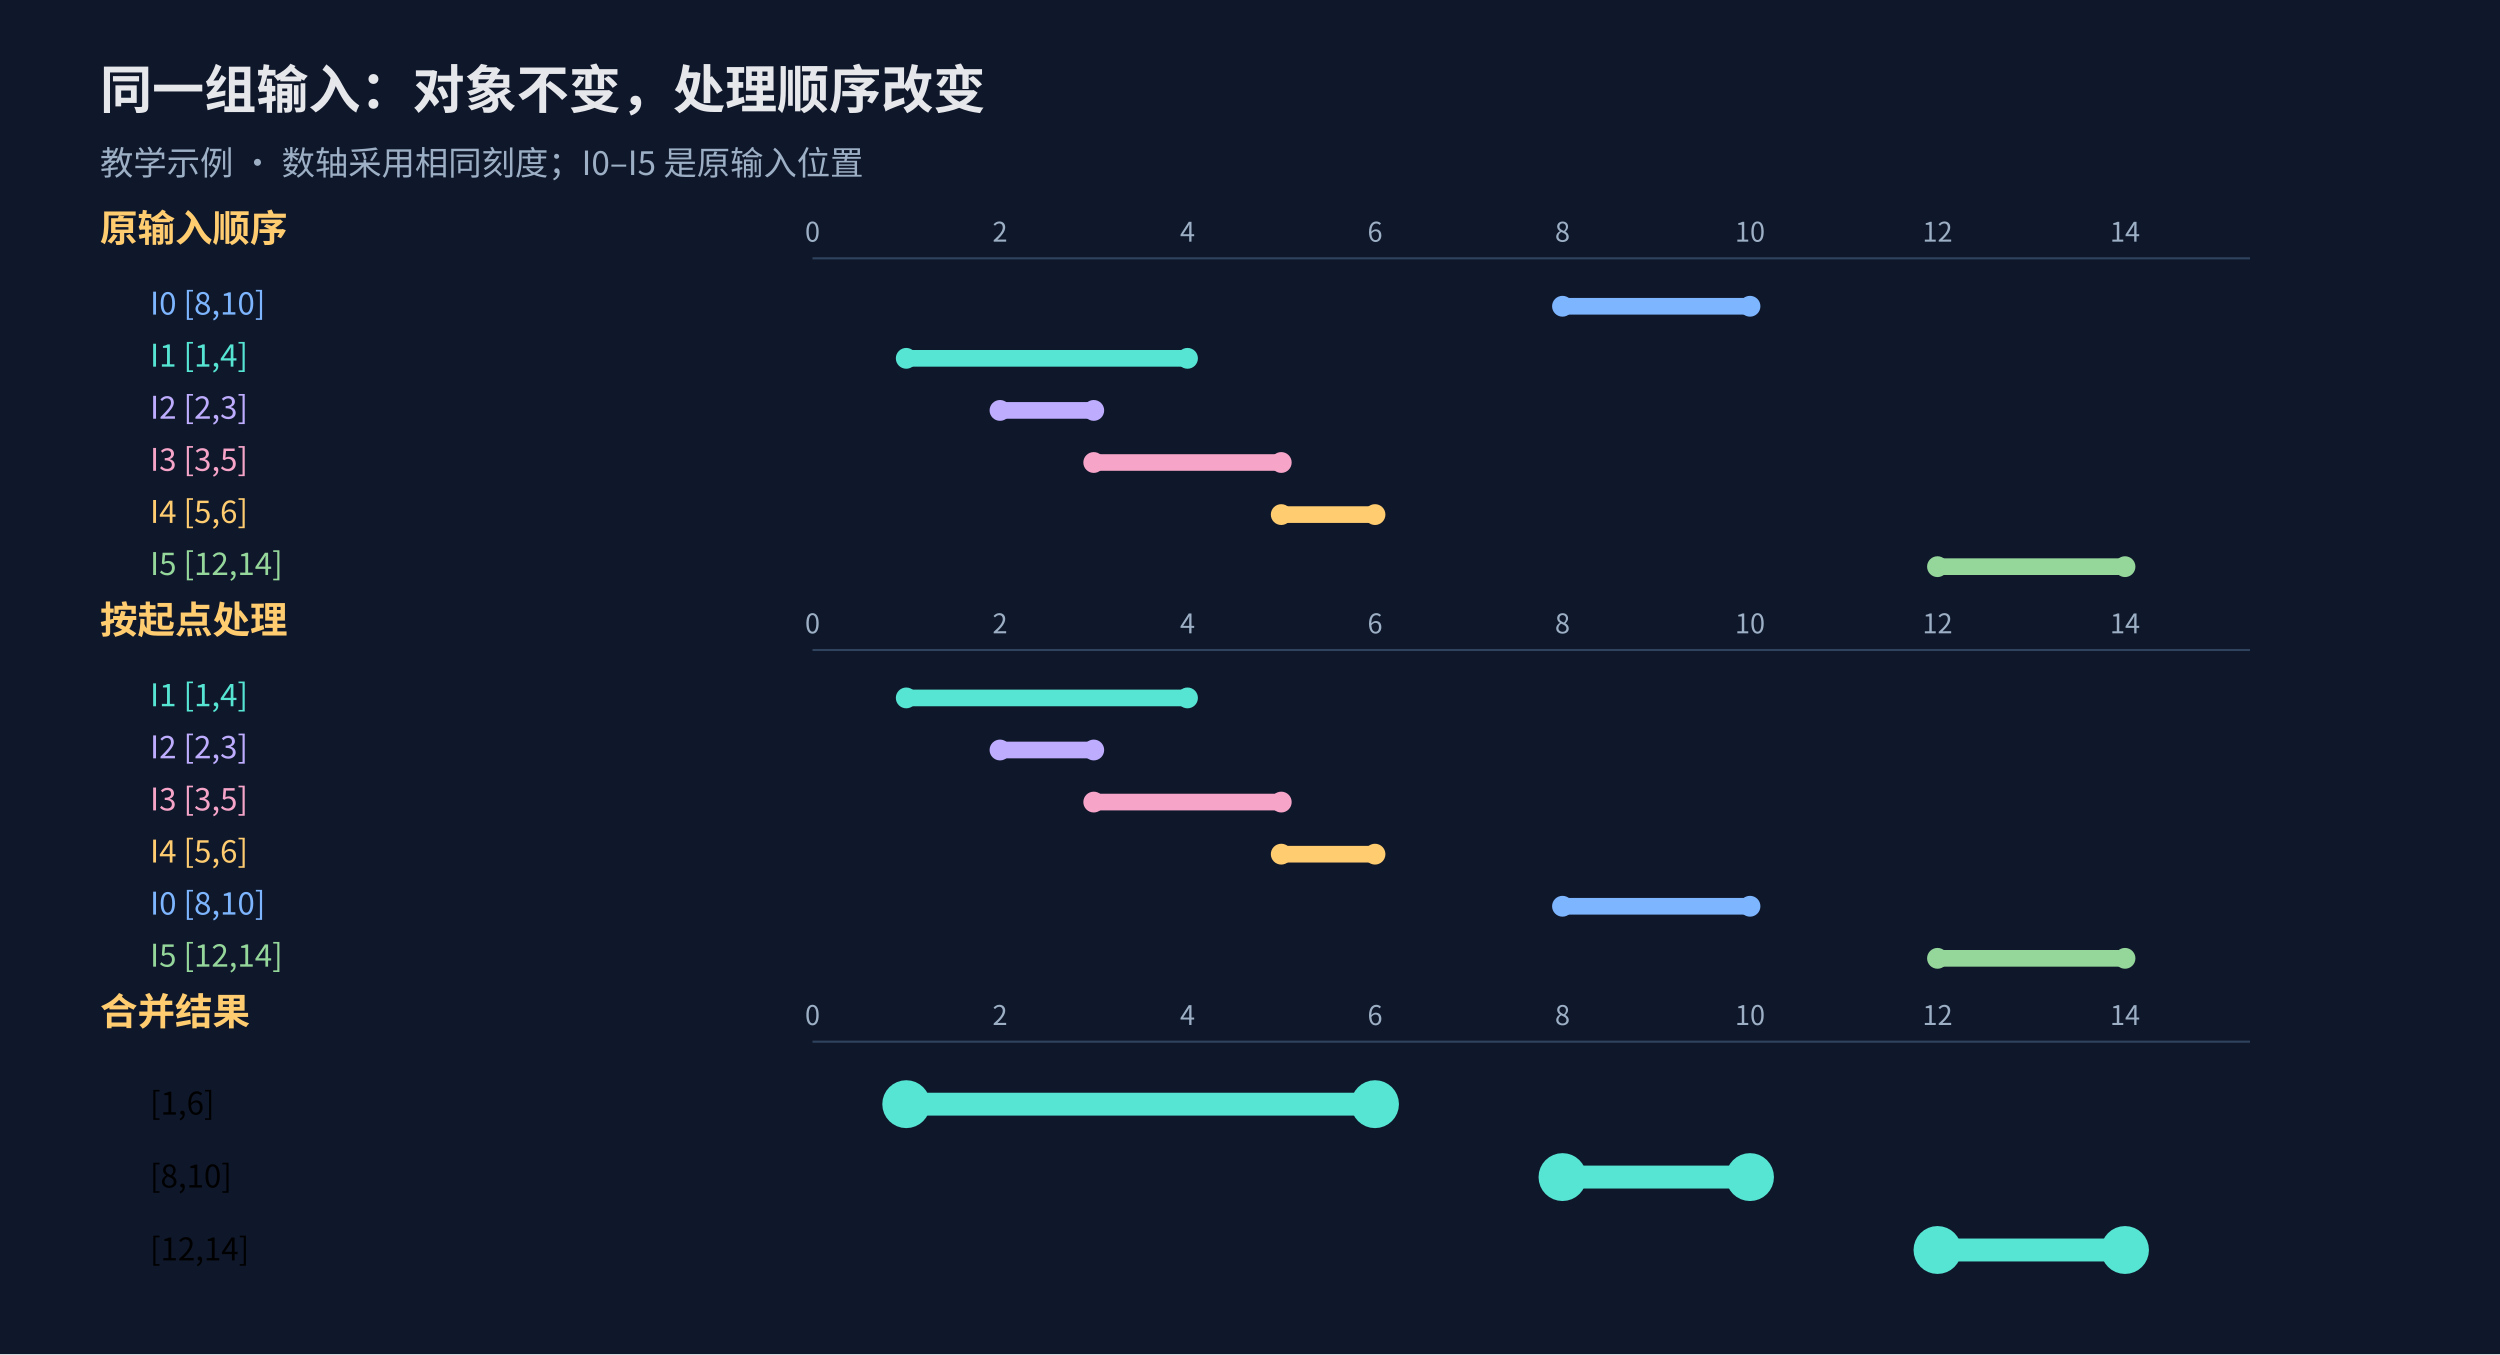
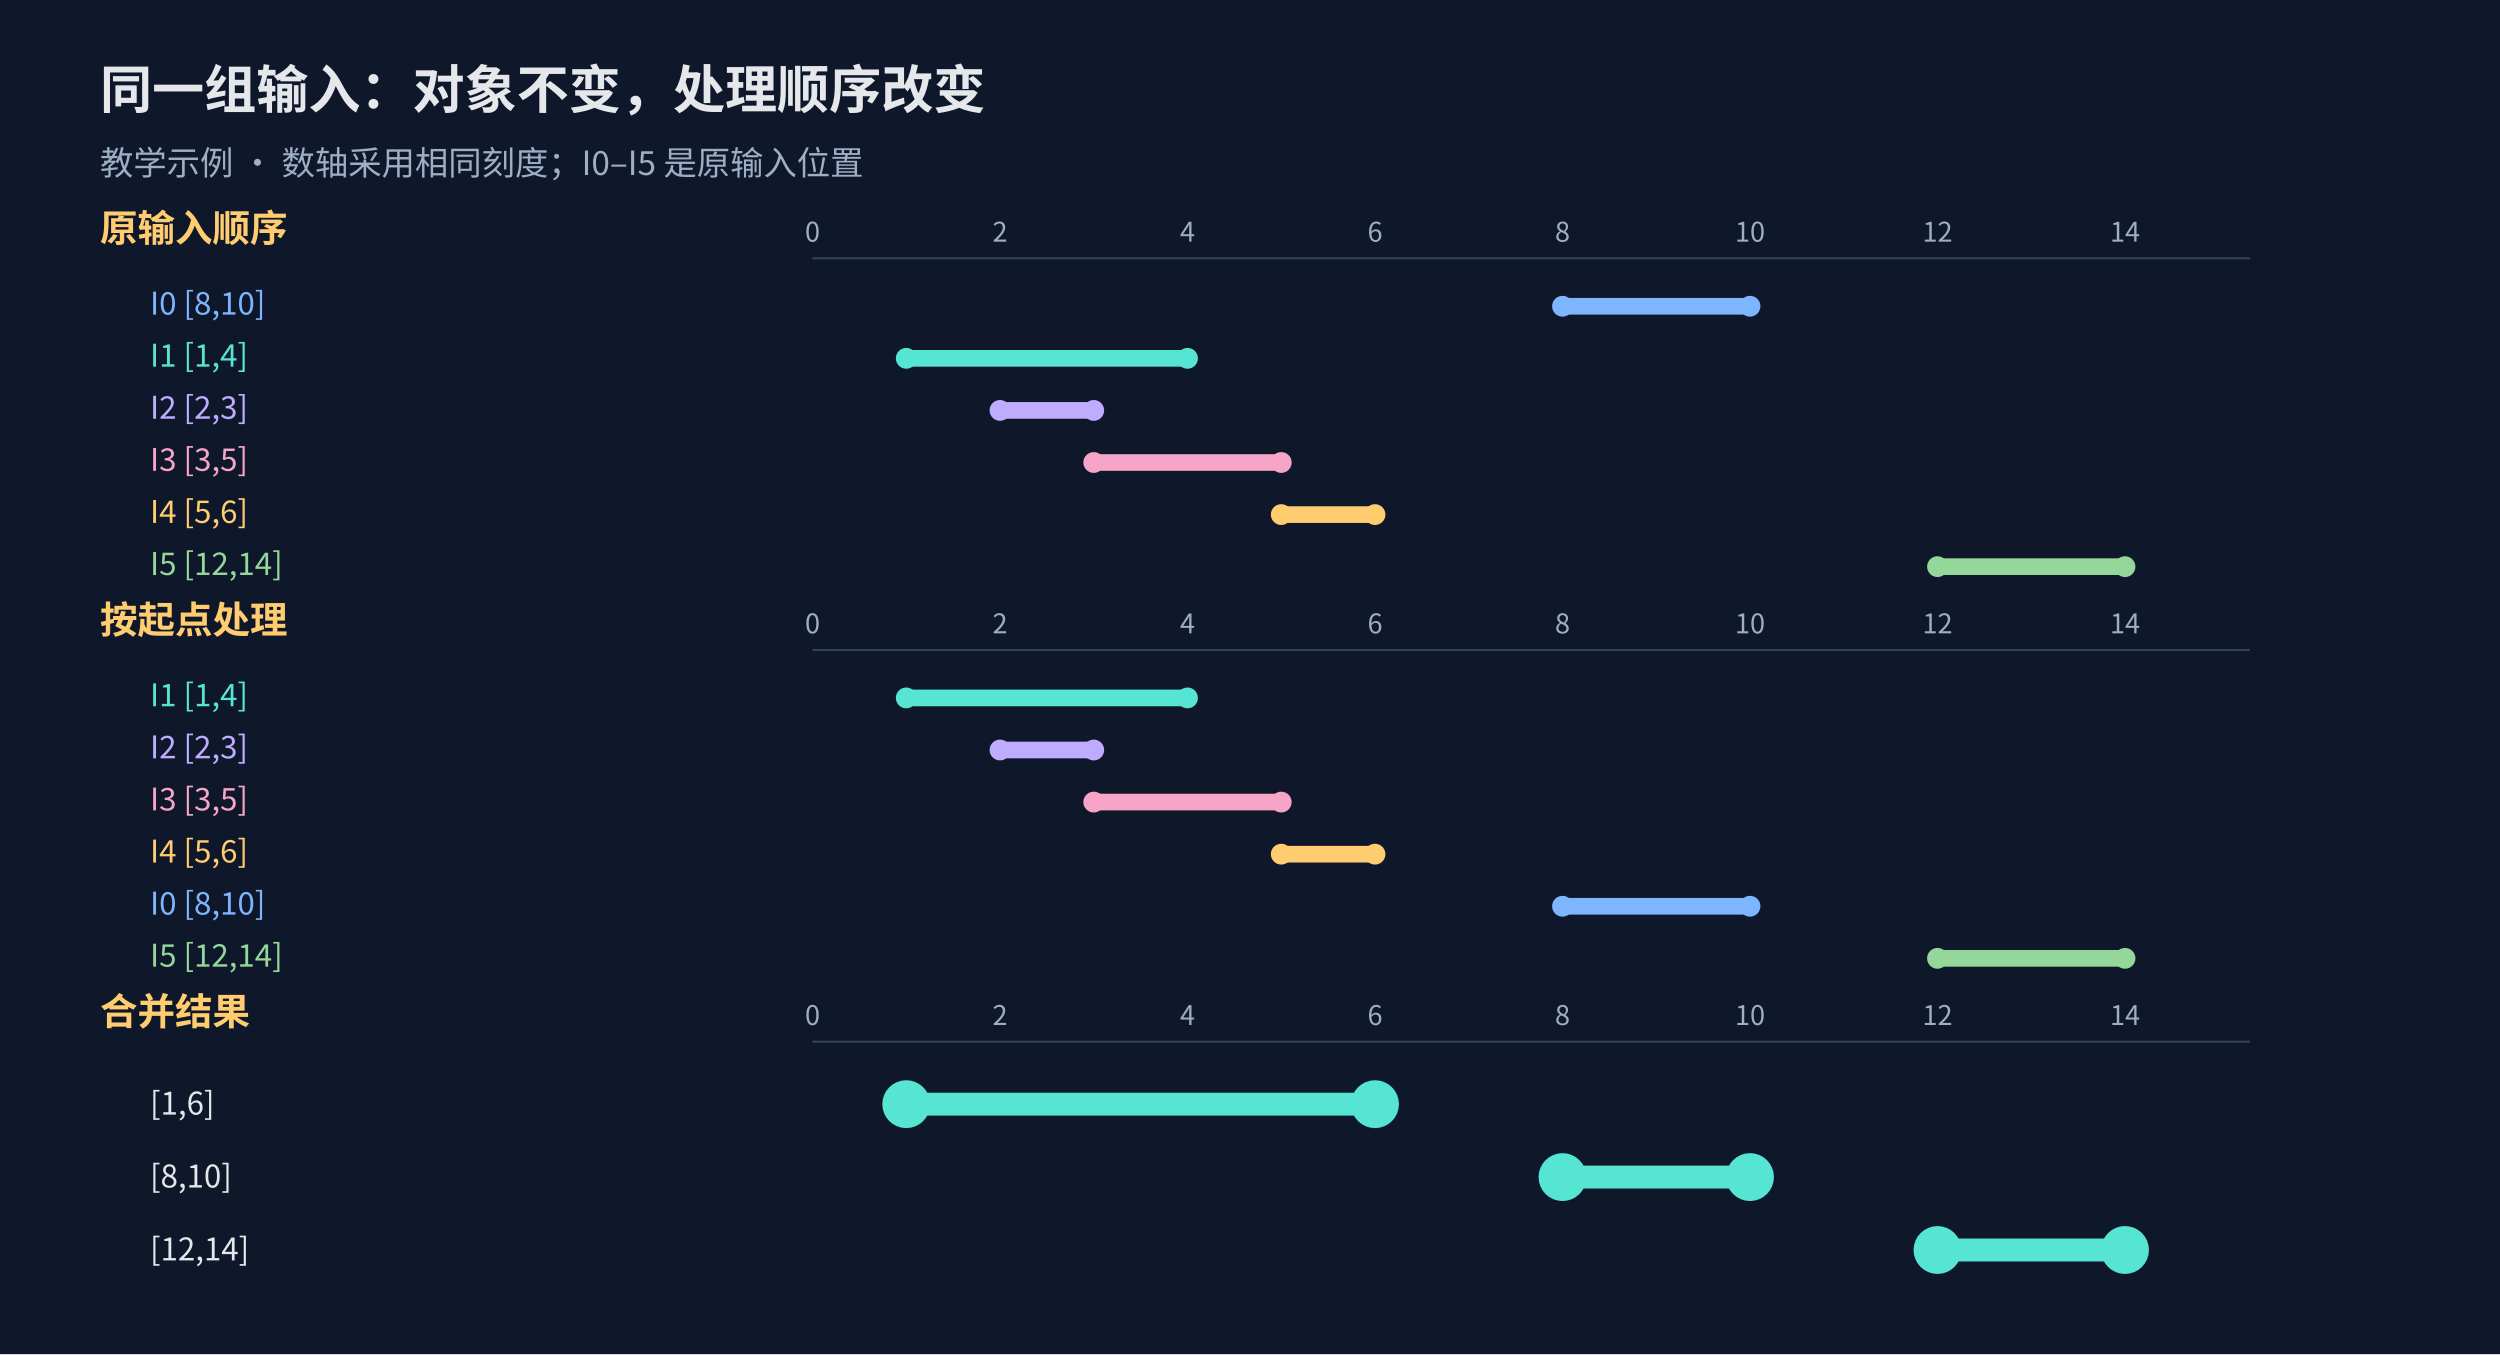
<svg xmlns="http://www.w3.org/2000/svg" width="1200" height="650" viewBox="0 0 1200 650" role="img" aria-labelledby="title desc">
  <rect width="1200" height="650" fill="#0F172A" />
  <g font-family="Noto Sans CJK SC, sans-serif" fill="#E5E7EB">
    <text x="48" y="52" font-size="25" font-weight="700">同一组输入：对象不变，处理顺序改变</text>
    <text x="48" y="84" font-size="16" fill="#9CAFC5">教学示例 · 数轴采用相同刻度；I0–I5 是原输入位置</text>
  </g>
  <g stroke="#30435E" stroke-width="1">
    <path d="M390 124H1080M390 312H1080M390 500H1080" />
  </g>
  <g font-family="Noto Sans CJK SC, sans-serif" font-size="13" fill="#9CAFC5" text-anchor="middle">
    <text x="390" y="116">0</text>
    <text x="480" y="116">2</text>
    <text x="570" y="116">4</text>
    <text x="660" y="116">6</text>
    <text x="750" y="116">8</text>
    <text x="840" y="116">10</text>
    <text x="930" y="116">12</text>
    <text x="1020" y="116">14</text>
    <text x="390" y="304">0</text>
    <text x="480" y="304">2</text>
    <text x="570" y="304">4</text>
    <text x="660" y="304">6</text>
    <text x="750" y="304">8</text>
    <text x="840" y="304">10</text>
    <text x="930" y="304">12</text>
    <text x="1020" y="304">14</text>
    <text x="390" y="492">0</text>
    <text x="480" y="492">2</text>
    <text x="570" y="492">4</text>
    <text x="660" y="492">6</text>
    <text x="750" y="492">8</text>
    <text x="840" y="492">10</text>
    <text x="930" y="492">12</text>
    <text x="1020" y="492">14</text>
  </g>
  <g font-family="Noto Sans CJK SC, sans-serif" font-size="18" font-weight="700" fill="#FFCC70">
    <text x="48" y="116">原输入顺序</text>
    <text x="48" y="304">按起点处理</text>
    <text x="48" y="492">合并结果</text>
  </g>
-   <g font-family="Noto Sans CJK SC, sans-serif" font-size="15">
+   <g font-family="Noto Sans CJK SC, sans-serif" font-size="15" fill="#E5E7EB">
    <text x="72" y="151" fill="#7DB5FF">I0 [8,10]</text>
    <text x="72" y="176" fill="#56E4D3">I1 [1,4]</text>
    <text x="72" y="201" fill="#BEADFF">I2 [2,3]</text>
    <text x="72" y="226" fill="#F6A5C9">I3 [3,5]</text>
    <text x="72" y="251" fill="#FFCC70">I4 [5,6]</text>
    <text x="72" y="276" fill="#95D69B">I5 [12,14]</text>
    <text x="72" y="339" fill="#56E4D3">I1 [1,4]</text>
    <text x="72" y="364" fill="#BEADFF">I2 [2,3]</text>
    <text x="72" y="389" fill="#F6A5C9">I3 [3,5]</text>
    <text x="72" y="414" fill="#FFCC70">I4 [5,6]</text>
    <text x="72" y="439" fill="#7DB5FF">I0 [8,10]</text>
    <text x="72" y="464" fill="#95D69B">I5 [12,14]</text>
    <text x="72" y="535">[1,6]</text>
    <text x="72" y="570">[8,10]</text>
    <text x="72" y="605">[12,14]</text>
  </g>
  <g stroke-width="8" stroke-linecap="round">
    <path d="M750 147H840" stroke="#7DB5FF" />
    <circle cx="750" cy="147" r="5" fill="#7DB5FF" />
    <circle cx="840" cy="147" r="5" fill="#7DB5FF" />
    <path d="M435 172H570" stroke="#56E4D3" />
    <circle cx="435" cy="172" r="5" fill="#56E4D3" />
    <circle cx="570" cy="172" r="5" fill="#56E4D3" />
    <path d="M480 197H525" stroke="#BEADFF" />
    <circle cx="480" cy="197" r="5" fill="#BEADFF" />
    <circle cx="525" cy="197" r="5" fill="#BEADFF" />
    <path d="M525 222H615" stroke="#F6A5C9" />
    <circle cx="525" cy="222" r="5" fill="#F6A5C9" />
    <circle cx="615" cy="222" r="5" fill="#F6A5C9" />
    <path d="M615 247H660" stroke="#FFCC70" />
    <circle cx="615" cy="247" r="5" fill="#FFCC70" />
    <circle cx="660" cy="247" r="5" fill="#FFCC70" />
    <path d="M930 272H1020" stroke="#95D69B" />
    <circle cx="930" cy="272" r="5" fill="#95D69B" />
    <circle cx="1020" cy="272" r="5" fill="#95D69B" />
  </g>
  <g stroke-width="8" stroke-linecap="round">
    <path d="M435 335H570" stroke="#56E4D3" />
    <circle cx="435" cy="335" r="5" fill="#56E4D3" />
    <circle cx="570" cy="335" r="5" fill="#56E4D3" />
    <path d="M480 360H525" stroke="#BEADFF" />
    <circle cx="480" cy="360" r="5" fill="#BEADFF" />
    <circle cx="525" cy="360" r="5" fill="#BEADFF" />
    <path d="M525 385H615" stroke="#F6A5C9" />
    <circle cx="525" cy="385" r="5" fill="#F6A5C9" />
    <circle cx="615" cy="385" r="5" fill="#F6A5C9" />
    <path d="M615 410H660" stroke="#FFCC70" />
    <circle cx="615" cy="410" r="5" fill="#FFCC70" />
    <circle cx="660" cy="410" r="5" fill="#FFCC70" />
    <path d="M750 435H840" stroke="#7DB5FF" />
    <circle cx="750" cy="435" r="5" fill="#7DB5FF" />
    <circle cx="840" cy="435" r="5" fill="#7DB5FF" />
    <path d="M930 460H1020" stroke="#95D69B" />
    <circle cx="930" cy="460" r="5" fill="#95D69B" />
    <circle cx="1020" cy="460" r="5" fill="#95D69B" />
  </g>
  <g stroke="#56E4D3" stroke-width="11" stroke-linecap="round" fill="#56E4D3">
    <path d="M435 530H660" />
    <circle cx="435" cy="530" r="6" />
    <circle cx="660" cy="530" r="6" />
    <path d="M750 565H840" />
    <circle cx="750" cy="565" r="6" />
    <circle cx="840" cy="565" r="6" />
    <path d="M930 600H1020" />
    <circle cx="930" cy="600" r="6" />
    <circle cx="1020" cy="600" r="6" />
  </g>
</svg>
